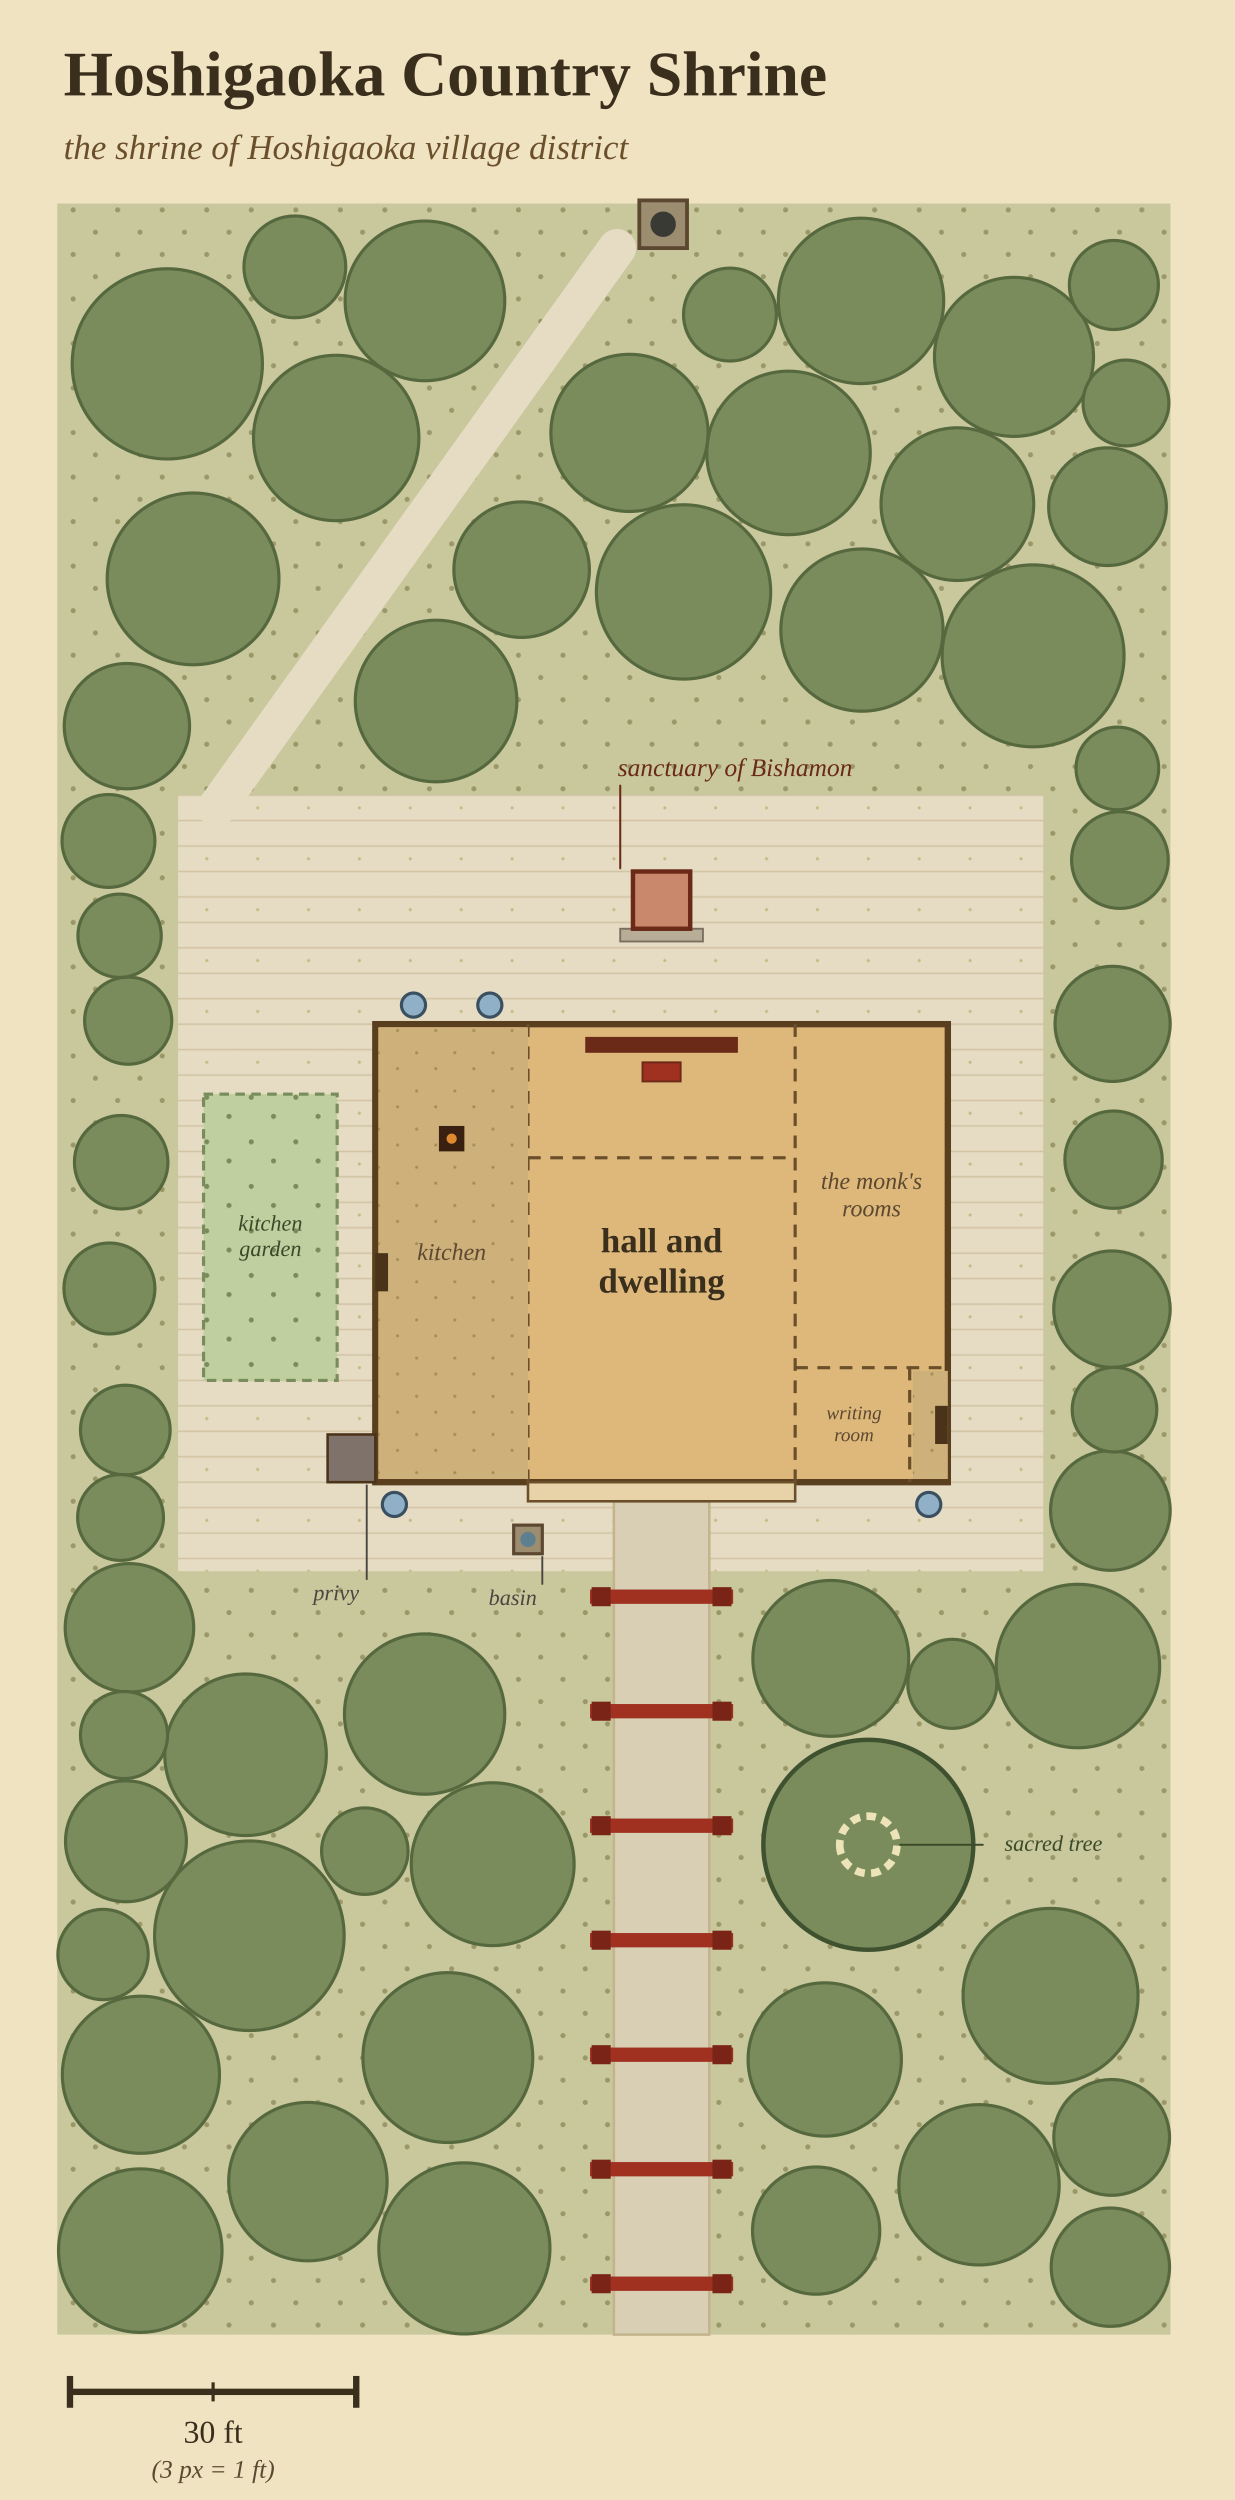
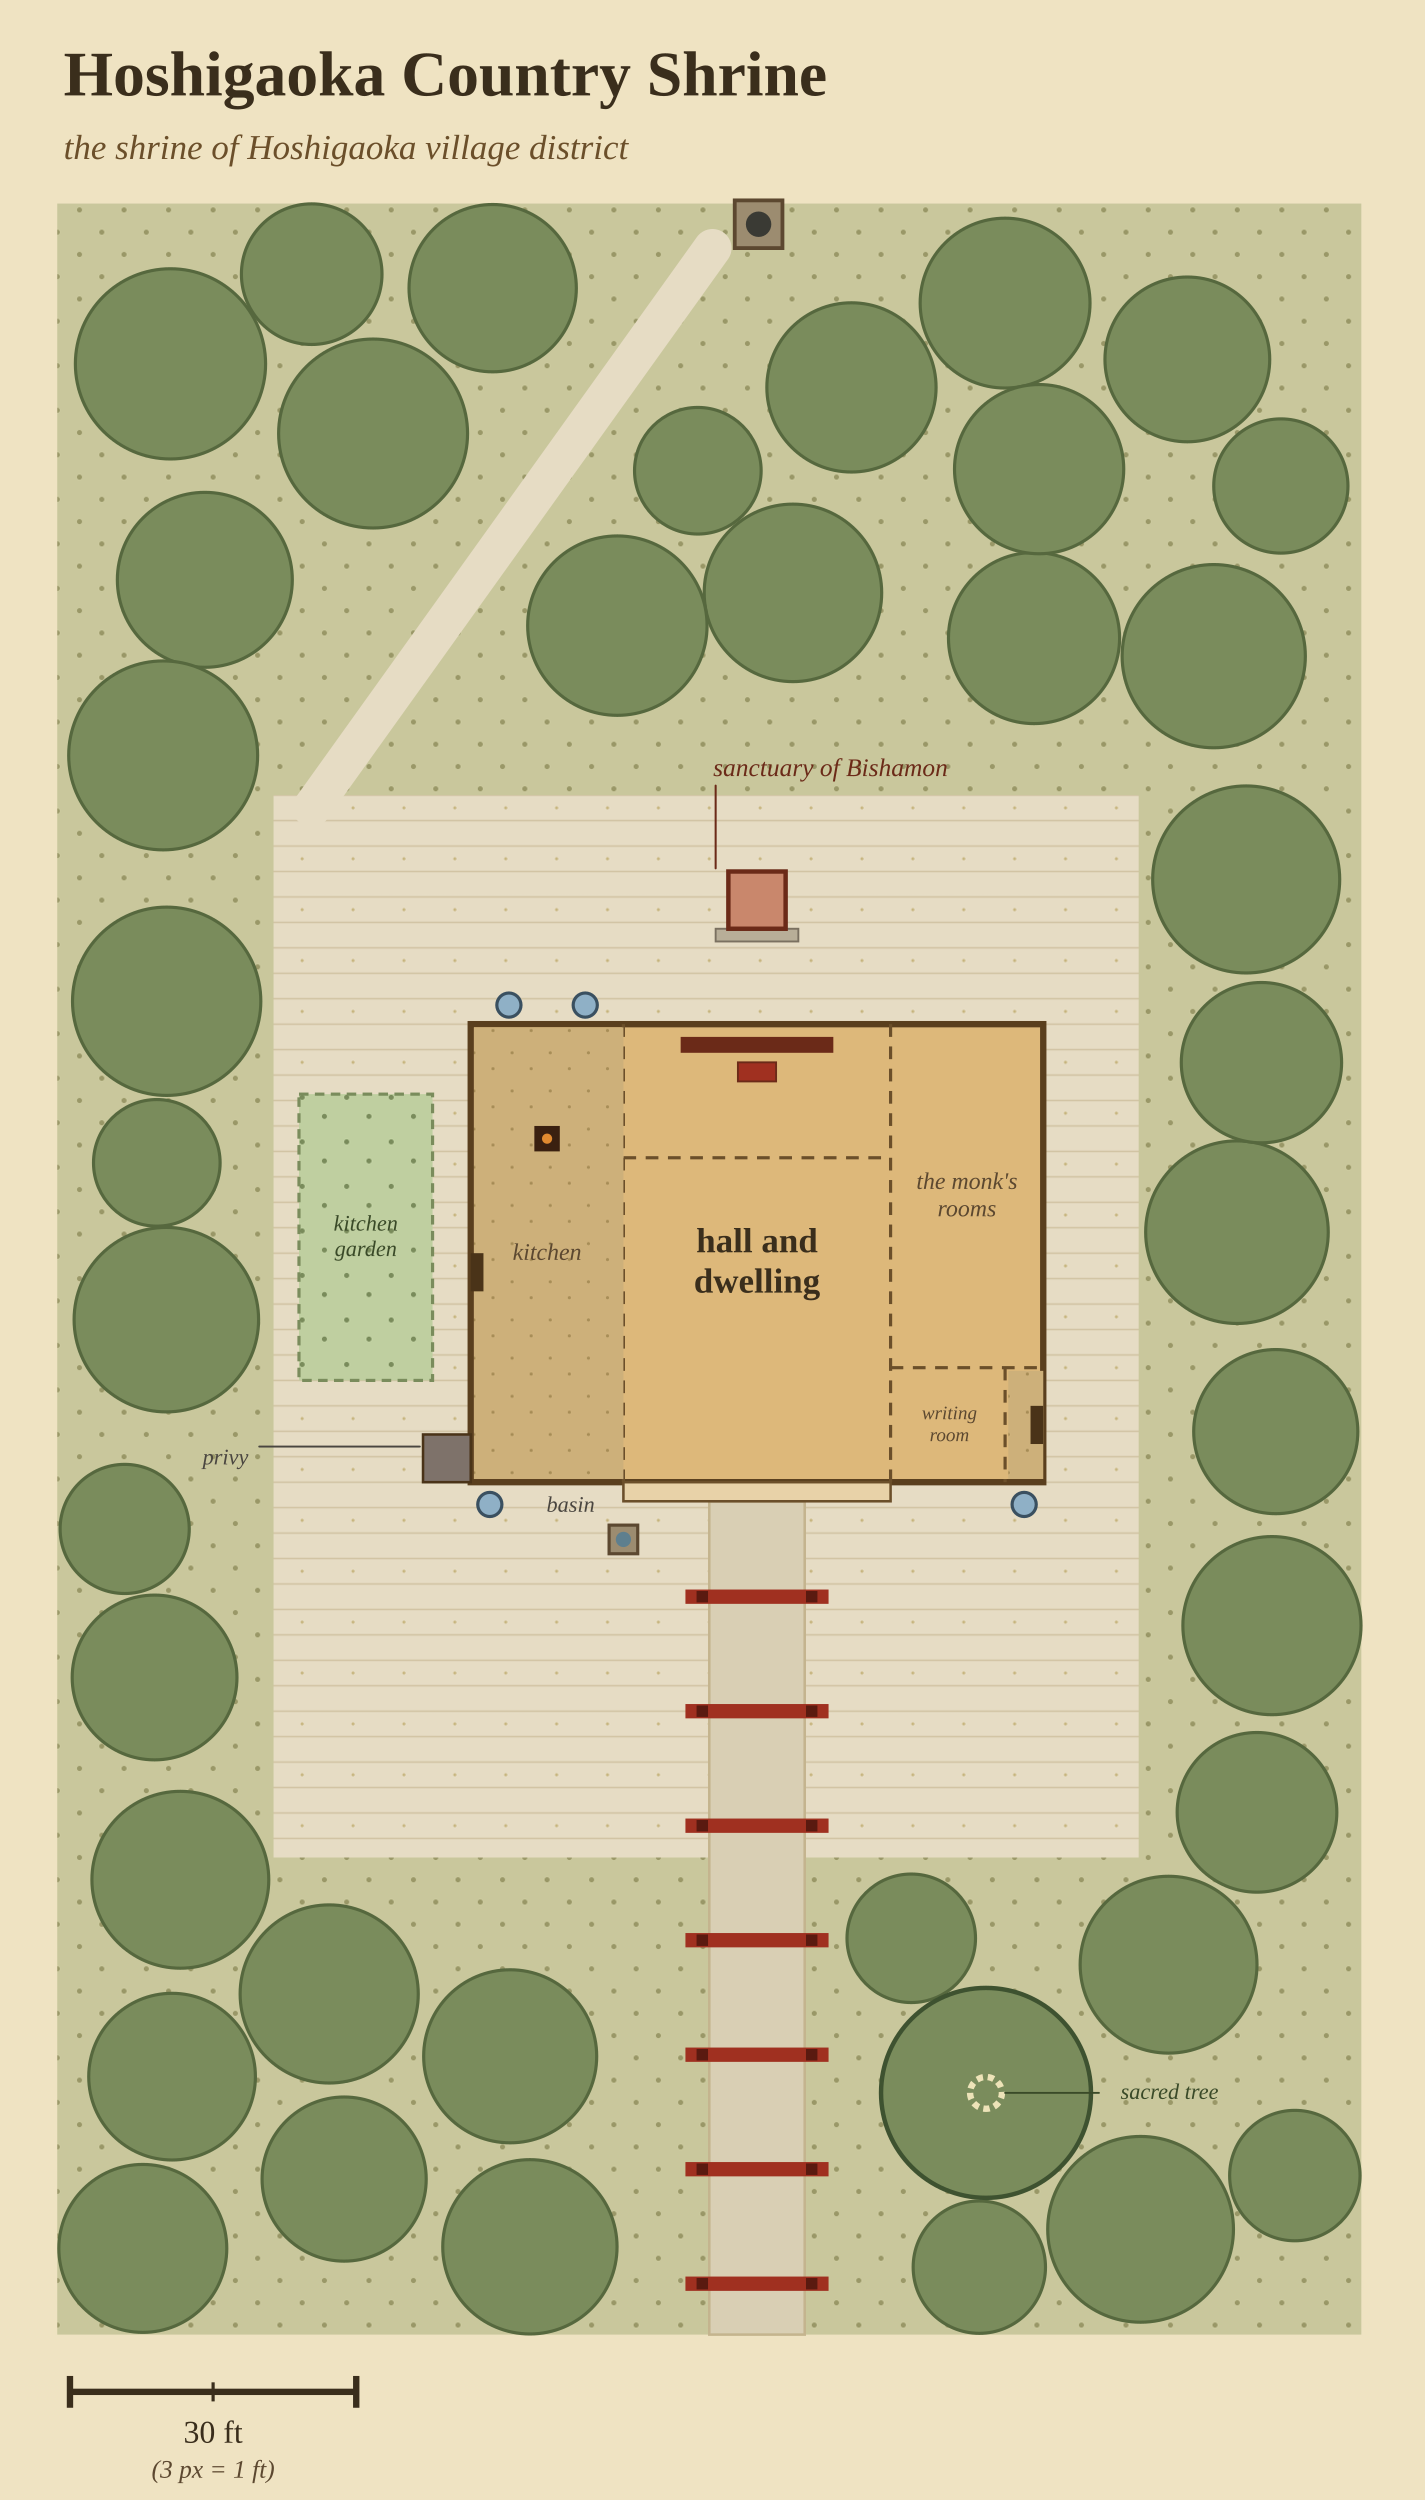
- <svg xmlns="http://www.w3.org/2000/svg" viewBox="232 106 388 786" font-family="Georgia, 'Times New Roman', serif">
+ <svg xmlns="http://www.w3.org/2000/svg" viewBox="202 106 448 786" font-family="Georgia, 'Times New Roman', serif">
  <defs>
    <pattern id="keidai-gravel" patternUnits="userSpaceOnUse" width="16" height="16">
      <rect width="16" height="16" fill="#E6DCC4" />
      <line x1="0" y1="4" x2="16" y2="4" stroke="#D2C4A4" stroke-width="0.5" />
      <line x1="0" y1="12" x2="16" y2="12" stroke="#D2C4A4" stroke-width="0.5" />
      <circle cx="9" cy="8" r="0.5" fill="#C9B884" />
    </pattern>
    <pattern id="grove-floor" patternUnits="userSpaceOnUse" width="14" height="14">
      <rect width="14" height="14" fill="#C9C79C" />
      <circle cx="3" cy="4" r="0.8" fill="#9A9868" />
      <circle cx="10" cy="11" r="0.8" fill="#9A9868" />
    </pattern>
    <pattern id="garden-stipple" patternUnits="userSpaceOnUse" width="14" height="14">
      <rect width="14" height="14" fill="#BFCFA0" />
      <circle cx="3" cy="3" r="0.8" fill="#7A8C5C" />
      <circle cx="10" cy="9" r="0.8" fill="#7A8C5C" />
    </pattern>
    <pattern id="doma-earth" patternUnits="userSpaceOnUse" width="12" height="12">
      <rect width="12" height="12" fill="#CDB07A" />
      <circle cx="3" cy="5" r="0.5" fill="#A88E58" />
      <circle cx="9" cy="10" r="0.5" fill="#A88E58" />
    </pattern>
  </defs>
  <rect x="0" y="0" width="900" height="1400" fill="#EFE3C2" />
  <g data-kind="-">
-     <text x="252" y="136" text-anchor="start" font-size="20" font-weight="bold" fill="#3A2E1C">Hoshigaoka Country Shrine</text>
-     <text x="252" y="156" text-anchor="start" font-size="11" font-style="italic" fill="#6B4F2A">the shrine of Hoshigaoka village district</text>
-   </g>
-   <rect x="250" y="170" width="350" height="670" fill="url(#grove-floor)" id="precinct" />
-   <rect x="288" y="356" width="272" height="244" fill="url(#keidai-gravel)" />
+     <text x="222" y="136" text-anchor="start" font-size="20" font-weight="bold" fill="#3A2E1C">Hoshigaoka Country Shrine</text>
+     <text x="222" y="156" text-anchor="start" font-size="11" font-style="italic" fill="#6B4F2A">the shrine of Hoshigaoka village district</text>
+   </g>
+   <rect x="220" y="170" width="410" height="670" fill="url(#grove-floor)" id="precinct" />
+   <rect x="288" y="356" width="272" height="334" fill="url(#keidai-gravel)" />
  <path d="M300,360 L426,184" fill="none" stroke="#E6DCC4" stroke-width="12" stroke-linecap="round" />
  <g id="grove" data-kind="shrine grove" fill="#7A8C5C" stroke="#56683E" stroke-width="1">
-     <circle cx="328.8" cy="791.9" r="24.9" />
-     <circle cx="539.8" cy="792.9" r="25.2" />
-     <circle cx="446.9" cy="292.1" r="27.4" />
-     <circle cx="369.1" cy="326.4" r="25.4" />
-     <circle cx="372.8" cy="752.9" r="26.7" />
-     <circle cx="309.2" cy="657.7" r="25.4" />
-     <circle cx="502.7" cy="200.6" r="26.0" />
-     <circle cx="556.8" cy="312.2" r="28.6" />
-     <circle cx="550.8" cy="218.2" r="25.0" />
-     <circle cx="365.6" cy="200.6" r="25.1" />
-     <circle cx="310.4" cy="714.6" r="29.8" />
-     <circle cx="386.9" cy="692.1" r="25.6" />
-     <circle cx="276.1" cy="813.6" r="25.7" />
-     <circle cx="292.7" cy="288.0" r="27.0" />
-     <circle cx="479.9" cy="248.4" r="25.7" />
-     <circle cx="570.9" cy="629.8" r="25.7" />
-     <circle cx="284.6" cy="220.4" r="29.9" />
-     <circle cx="562.3" cy="733.5" r="27.5" />
-     <circle cx="378.0" cy="812.9" r="26.9" />
-     <circle cx="491.3" cy="753.5" r="24.1" />
-     <circle cx="337.7" cy="243.7" r="26.0" />
-     <circle cx="365.5" cy="644.9" r="25.2" />
-     <circle cx="429.9" cy="242.1" r="24.7" />
-     <circle cx="503.0" cy="304.1" r="25.5" />
-     <circle cx="493.2" cy="627.4" r="24.5" />
-     <circle cx="276.3" cy="758.3" r="24.7" />
-     <circle cx="533.0" cy="264.5" r="24.0" />
-     <circle cx="580.2" cy="265.3" r="18.5" />
-     <circle cx="271.6" cy="684.9" r="19.0" />
-     <circle cx="488.6" cy="807.3" r="20.0" />
-     <circle cx="396.0" cy="285.1" r="21.3" />
-     <circle cx="272.7" cy="617.8" r="20.2" />
-     <circle cx="271.9" cy="334.3" r="19.7" />
-     <circle cx="581.1" cy="818.8" r="18.6" />
-     <circle cx="581.1" cy="580.9" r="18.8" />
-     <circle cx="581.5" cy="778.0" r="18.2" />
-     <circle cx="581.8" cy="427.9" r="18.1" />
-     <circle cx="581.6" cy="517.6" r="18.3" />
-     <circle cx="461.5" cy="204.9" r="14.6" />
-     <circle cx="584.1" cy="376.4" r="15.2" />
-     <circle cx="324.7" cy="189.9" r="16.0" />
-     <circle cx="272.3" cy="426.9" r="13.7" />
-     <circle cx="582.1" cy="470.6" r="15.3" />
-     <circle cx="270.1" cy="471.4" r="14.7" />
-     <circle cx="271.4" cy="555.6" r="14.1" />
-     <circle cx="269.6" cy="400.2" r="13.1" />
-     <circle cx="582.2" cy="195.6" r="14.0" />
-     <circle cx="531.4" cy="635.4" r="14.0" />
-     <circle cx="266.4" cy="511.1" r="14.3" />
-     <circle cx="346.7" cy="688.0" r="13.6" />
-     <circle cx="583.3" cy="347.6" r="13.0" />
-     <circle cx="269.9" cy="583.1" r="13.5" />
-     <circle cx="271.0" cy="651.5" r="13.7" />
-     <circle cx="264.4" cy="720.5" r="14.2" />
-     <circle cx="266.1" cy="370.4" r="14.6" />
-     <circle cx="586.0" cy="232.7" r="13.5" />
-     <circle cx="582.4" cy="549.2" r="13.3" />
+     <circle cx="310.2" cy="791.1" r="25.8" />
+     <circle cx="254.4" cy="420.8" r="29.6" />
+     <circle cx="451.3" cy="292.4" r="27.9" />
+     <circle cx="319.3" cy="242.3" r="29.7" />
+     <circle cx="362.4" cy="752.5" r="27.2" />
+     <circle cx="518.0" cy="201.3" r="26.7" />
+     <circle cx="597.2" cy="675.8" r="25.1" />
+     <circle cx="583.6" cy="312.3" r="28.8" />
+     <circle cx="258.7" cy="697.0" r="27.8" />
+     <circle cx="575.3" cy="219.0" r="25.9" />
+     <circle cx="560.6" cy="806.9" r="29.2" />
+     <circle cx="254.3" cy="520.9" r="29.0" />
+     <circle cx="569.4" cy="723.7" r="27.8" />
+     <circle cx="246.9" cy="812.9" r="26.4" />
+     <circle cx="593.8" cy="382.5" r="29.4" />
+     <circle cx="590.9" cy="493.4" r="28.7" />
+     <circle cx="469.7" cy="227.8" r="26.6" />
+     <circle cx="266.4" cy="288.3" r="27.5" />
+     <circle cx="305.5" cy="732.9" r="28.0" />
+     <circle cx="250.6" cy="633.4" r="25.9" />
+     <circle cx="255.6" cy="220.4" r="29.9" />
+     <circle cx="527.1" cy="306.6" r="26.9" />
+     <circle cx="603.1" cy="556.1" r="25.8" />
+     <circle cx="601.9" cy="617.1" r="28.0" />
+     <circle cx="368.6" cy="812.4" r="27.4" />
+     <circle cx="396.1" cy="302.7" r="28.2" />
+     <circle cx="528.7" cy="253.5" r="26.6" />
+     <circle cx="256.1" cy="758.9" r="26.2" />
+     <circle cx="598.6" cy="440.1" r="25.2" />
+     <circle cx="253.3" cy="343.5" r="29.7" />
+     <circle cx="356.9" cy="196.6" r="26.3" />
+     <circle cx="604.7" cy="258.8" r="21.1" />
+     <circle cx="251.3" cy="471.6" r="19.9" />
+     <circle cx="509.9" cy="818.8" r="20.8" />
+     <circle cx="421.4" cy="254.0" r="19.9" />
+     <circle cx="488.5" cy="715.4" r="20.2" />
+     <circle cx="300.0" cy="192.2" r="22.1" />
+     <circle cx="241.2" cy="586.7" r="20.3" />
+     <circle cx="609.1" cy="790.0" r="20.5" />
  </g>
  <g data-kind="sacred tree" fill="#7A8C5C" stroke="#3E5230" stroke-width="1.4">
-     <circle cx="505.0" cy="686.0" r="33.0" />
+     <circle cx="512.0" cy="764.0" r="33.0" />
  </g>
  <g data-kind="approach">
    <rect x="425" y="578" width="30" height="262" fill="#D9CFB4" stroke="#C4B48E" stroke-width="0.8" id="approach" />
  </g>
  <g data-kind="torii">
    <rect x="417.5" y="821" width="45" height="6" fill="none" id="arch" />
    <line x1="417.5" y1="824" x2="462.5" y2="824" stroke="#A03020" stroke-width="4.5" />
-     <rect x="418" y="821" width="6" height="6" fill="#7A2418" />
-     <rect x="456" y="821" width="6" height="6" fill="#7A2418" />
+     <rect x="421" y="822.2" width="3.6" height="3.6" fill="#5A1A10" />
+     <rect x="455.4" y="822.2" width="3.6" height="3.6" fill="#5A1A10" />
  </g>
  <g data-kind="torii">
    <rect x="417.5" y="785" width="45" height="6" fill="none" id="arch" />
    <line x1="417.5" y1="788" x2="462.5" y2="788" stroke="#A03020" stroke-width="4.5" />
-     <rect x="418" y="785" width="6" height="6" fill="#7A2418" />
-     <rect x="456" y="785" width="6" height="6" fill="#7A2418" />
+     <rect x="421" y="786.2" width="3.6" height="3.6" fill="#5A1A10" />
+     <rect x="455.4" y="786.2" width="3.6" height="3.6" fill="#5A1A10" />
  </g>
  <g data-kind="torii">
    <rect x="417.5" y="749" width="45" height="6" fill="none" id="arch" />
    <line x1="417.5" y1="752" x2="462.5" y2="752" stroke="#A03020" stroke-width="4.5" />
-     <rect x="418" y="749" width="6" height="6" fill="#7A2418" />
-     <rect x="456" y="749" width="6" height="6" fill="#7A2418" />
+     <rect x="421" y="750.2" width="3.6" height="3.6" fill="#5A1A10" />
+     <rect x="455.4" y="750.2" width="3.6" height="3.6" fill="#5A1A10" />
  </g>
  <g data-kind="torii">
    <rect x="417.5" y="713" width="45" height="6" fill="none" id="arch" />
    <line x1="417.5" y1="716" x2="462.5" y2="716" stroke="#A03020" stroke-width="4.5" />
-     <rect x="418" y="713" width="6" height="6" fill="#7A2418" />
-     <rect x="456" y="713" width="6" height="6" fill="#7A2418" />
+     <rect x="421" y="714.2" width="3.6" height="3.6" fill="#5A1A10" />
+     <rect x="455.4" y="714.2" width="3.6" height="3.6" fill="#5A1A10" />
  </g>
  <g data-kind="torii">
    <rect x="417.5" y="677" width="45" height="6" fill="none" id="arch" />
    <line x1="417.5" y1="680" x2="462.5" y2="680" stroke="#A03020" stroke-width="4.5" />
-     <rect x="418" y="677" width="6" height="6" fill="#7A2418" />
-     <rect x="456" y="677" width="6" height="6" fill="#7A2418" />
+     <rect x="421" y="678.2" width="3.6" height="3.6" fill="#5A1A10" />
+     <rect x="455.4" y="678.2" width="3.6" height="3.6" fill="#5A1A10" />
  </g>
  <g data-kind="torii">
    <rect x="417.5" y="641" width="45" height="6" fill="none" id="arch" />
    <line x1="417.5" y1="644" x2="462.5" y2="644" stroke="#A03020" stroke-width="4.5" />
-     <rect x="418" y="641" width="6" height="6" fill="#7A2418" />
-     <rect x="456" y="641" width="6" height="6" fill="#7A2418" />
+     <rect x="421" y="642.2" width="3.6" height="3.6" fill="#5A1A10" />
+     <rect x="455.4" y="642.2" width="3.6" height="3.6" fill="#5A1A10" />
  </g>
  <g data-kind="torii">
    <rect x="417.5" y="605" width="45" height="6" fill="none" id="arch" />
    <line x1="417.5" y1="608" x2="462.5" y2="608" stroke="#A03020" stroke-width="4.5" />
-     <rect x="418" y="605" width="6" height="6" fill="#7A2418" />
-     <rect x="456" y="605" width="6" height="6" fill="#7A2418" />
+     <rect x="421" y="606.2" width="3.6" height="3.6" fill="#5A1A10" />
+     <rect x="455.4" y="606.2" width="3.6" height="3.6" fill="#5A1A10" />
  </g>
  <g data-kind="well">
    <rect x="433" y="169" width="15" height="15" fill="#9C8C70" stroke="#5C4830" stroke-width="1.2" id="well" />
    <circle cx="440.5" cy="176.5" r="4" fill="#3A3A34" />
  </g>
  <g data-kind="basin">
    <rect x="393.5" y="585.5" width="9" height="9" fill="#9C8C70" stroke="#5C4830" stroke-width="1" id="basin" />
    <circle cx="398" cy="590" r="2.4" fill="#5E7F8E" />
-     <text x="393.2" y="610.6" text-anchor="middle" font-size="7" font-style="italic" fill="#4A4640">basin</text>
-     <line x1="402.5" y1="604.0" x2="402.5" y2="595.5" stroke="#4A4640" stroke-width="0.60" stroke-linecap="round" data-leader="1" />
+     <text x="381.4" y="581.3" text-anchor="middle" font-size="7" font-style="italic" fill="#4A4640">basin</text>
  </g>
  <g data-kind="hall and dwelling">
    <rect x="350" y="428" width="180" height="144" fill="#DDB87A" stroke="#5A3F1E" stroke-width="2" id="hall" />
    <g stroke="#6B4F2A" stroke-width="1" stroke-dasharray="4 3" fill="none">
      <line x1="398" y1="428" x2="398" y2="572" />
      <line x1="482" y1="428" x2="482" y2="572" />
      <line x1="482" y1="536" x2="530" y2="536" />
      <line x1="518" y1="536" x2="518" y2="572" />
      <line x1="398" y1="470" x2="482" y2="470" />
    </g>
    <rect x="398" y="572" width="84" height="6" fill="#E8D2A8" stroke="#6B4F2A" stroke-width="0.8" />
    <rect x="416" y="432" width="48" height="5" fill="#6B2A18" />
    <rect x="434" y="440" width="12" height="6" fill="#A03020" stroke="#6B2A18" stroke-width="0.6" />
    <text x="440.0" y="499.7" text-anchor="middle" font-size="11" font-weight="bold" fill="#3A2E1C">hall and</text>
    <text x="440.0" y="512.4" text-anchor="middle" font-size="11" font-weight="bold" fill="#3A2E1C">dwelling</text>
  </g>
  <g data-kind="kitchen" data-part-of="hall and dwelling">
    <rect x="351" y="429" width="47" height="142" fill="url(#doma-earth)" />
    <rect x="370" y="460" width="8" height="8" fill="#3A2010" />
    <circle cx="374" cy="464" r="1.6" fill="#E08A30" />
    <rect x="350" y="500" width="4" height="12" fill="#4A3318" />
    <text x="374.0" y="502.1" text-anchor="middle" font-size="7.5" font-style="italic" fill="#5C4830">kitchen</text>
  </g>
  <g data-kind="the monk's rooms" data-part-of="hall and dwelling">
    <rect x="483" y="429" width="46" height="106" fill="none" />
    <text x="506.0" y="479.8" text-anchor="middle" font-size="7.5" font-style="italic" fill="#5C4830">the monk's</text>
    <text x="506.0" y="488.4" text-anchor="middle" font-size="7.5" font-style="italic" fill="#5C4830">rooms</text>
  </g>
  <g data-kind="writing room" data-part-of="hall and dwelling">
    <rect x="483" y="537" width="35" height="34" fill="none" />
    <text x="500.5" y="552.2" text-anchor="middle" font-size="6" font-style="italic" fill="#5C4830">writing</text>
    <text x="500.5" y="559.1" text-anchor="middle" font-size="6" font-style="italic" fill="#5C4830">room</text>
  </g>
  <g data-kind="genkan" data-part-of="hall and dwelling">
    <rect x="519" y="537" width="11" height="34" fill="url(#doma-earth)" />
    <rect x="526" y="548" width="4" height="12" fill="#4A3318" />
  </g>
  <g data-kind="sanctuary">
    <rect x="427" y="398" width="26" height="4" fill="#B8AE98" stroke="#7A7060" stroke-width="0.6" />
    <rect x="431" y="380" width="18" height="18" fill="#C9876C" stroke="#6B2A18" stroke-width="1.4" id="sanctuary" />
    <text x="463.1" y="350.0" text-anchor="middle" font-size="8" font-style="italic" fill="#6B2A18">sanctuary of Bishamon</text>
    <line x1="427.0" y1="353.0" x2="427.0" y2="379.0" stroke="#6B2A18" stroke-width="0.64" stroke-linecap="round" data-leader="1" />
  </g>
  <g data-kind="latrine">
    <rect x="335" y="557" width="15" height="15" fill="#7E726A" stroke="#4A3318" stroke-width="0.8" />
-     <text x="337.7" y="609.1" text-anchor="middle" font-size="7" font-style="italic" fill="#4A4640">privy</text>
-     <line x1="347.3" y1="602.5" x2="347.3" y2="573.0" stroke="#4A4640" stroke-width="0.60" stroke-linecap="round" data-leader="1" />
+     <text x="272.9" y="566.4" text-anchor="middle" font-size="7" font-style="italic" fill="#4A4640">privy</text>
+     <line x1="283.5" y1="560.8" x2="334.0" y2="560.8" stroke="#4A4640" stroke-width="0.60" stroke-linecap="round" data-leader="1" />
  </g>
  <g data-kind="vegetable garden">
    <rect x="296" y="450" width="42" height="90" fill="url(#garden-stipple)" stroke="#7A8C5C" stroke-width="1" stroke-dasharray="3 2" id="kitchen_garden" />
    <text x="317.0" y="492.9" text-anchor="middle" font-size="7" font-style="italic" fill="#3A4A28">kitchen</text>
    <text x="317.0" y="500.9" text-anchor="middle" font-size="7" font-style="italic" fill="#3A4A28">garden</text>
  </g>
  <g data-kind="fire-water tubs" id="fire_water">
    <g fill="#8FB0C6" stroke="#3A5060" stroke-width="1">
      <circle cx="362" cy="422" r="3.8" />
      <circle cx="386" cy="422" r="3.8" />
      <circle cx="356" cy="579" r="3.8" />
      <circle cx="524" cy="579" r="3.8" />
    </g>
  </g>
  <g data-kind="sacred tree">
-     <path d="M496.0,686.0 a9,9 0 1,0 18,0 a9,9 0 1,0 -18,0" fill="none" stroke="#EDE3B8" stroke-width="2.4" stroke-dasharray="3 2" />
-     <text x="563.2" y="687.9" text-anchor="middle" font-size="7" font-style="italic" fill="#3A4A28">sacred tree</text>
-     <line x1="541.0" y1="686.0" x2="515.0" y2="686.0" stroke="#3A4A28" stroke-width="0.60" stroke-linecap="round" data-leader="1" />
+     <path d="M507.0,764.0 a5,5 0 1,0 10,0 a5,5 0 1,0 -10,0" fill="none" stroke="#EDE3B8" stroke-width="2" stroke-dasharray="2 1.5" />
+     <text x="569.7" y="765.9" text-anchor="middle" font-size="7" font-style="italic" fill="#3A4A28">sacred tree</text>
+     <line x1="547.5" y1="764.0" x2="518.0" y2="764.0" stroke="#3A4A28" stroke-width="0.60" stroke-linecap="round" data-leader="1" />
  </g>
  <g data-kind="-">
    <g stroke="#3A2E1C">
-       <line x1="254" y1="858" x2="344" y2="858" stroke-width="2" />
-       <line x1="254" y1="853" x2="254" y2="863" stroke-width="2" />
-       <line x1="344" y1="853" x2="344" y2="863" stroke-width="2" />
-       <line x1="299" y1="855" x2="299" y2="861" stroke-width="1" />
+       <line x1="224" y1="858" x2="314" y2="858" stroke-width="2" />
+       <line x1="224" y1="853" x2="224" y2="863" stroke-width="2" />
+       <line x1="314" y1="853" x2="314" y2="863" stroke-width="2" />
+       <line x1="269" y1="855" x2="269" y2="861" stroke-width="1" />
    </g>
-     <text x="299" y="874" text-anchor="middle" font-size="10" fill="#3A2E1C">30 ft</text>
-     <text x="299" y="885" text-anchor="middle" font-size="8" font-style="italic" fill="#5C4830">(3 px = 1 ft)</text>
+     <text x="269" y="874" text-anchor="middle" font-size="10" fill="#3A2E1C">30 ft</text>
+     <text x="269" y="885" text-anchor="middle" font-size="8" font-style="italic" fill="#5C4830">(3 px = 1 ft)</text>
  </g>
</svg>
